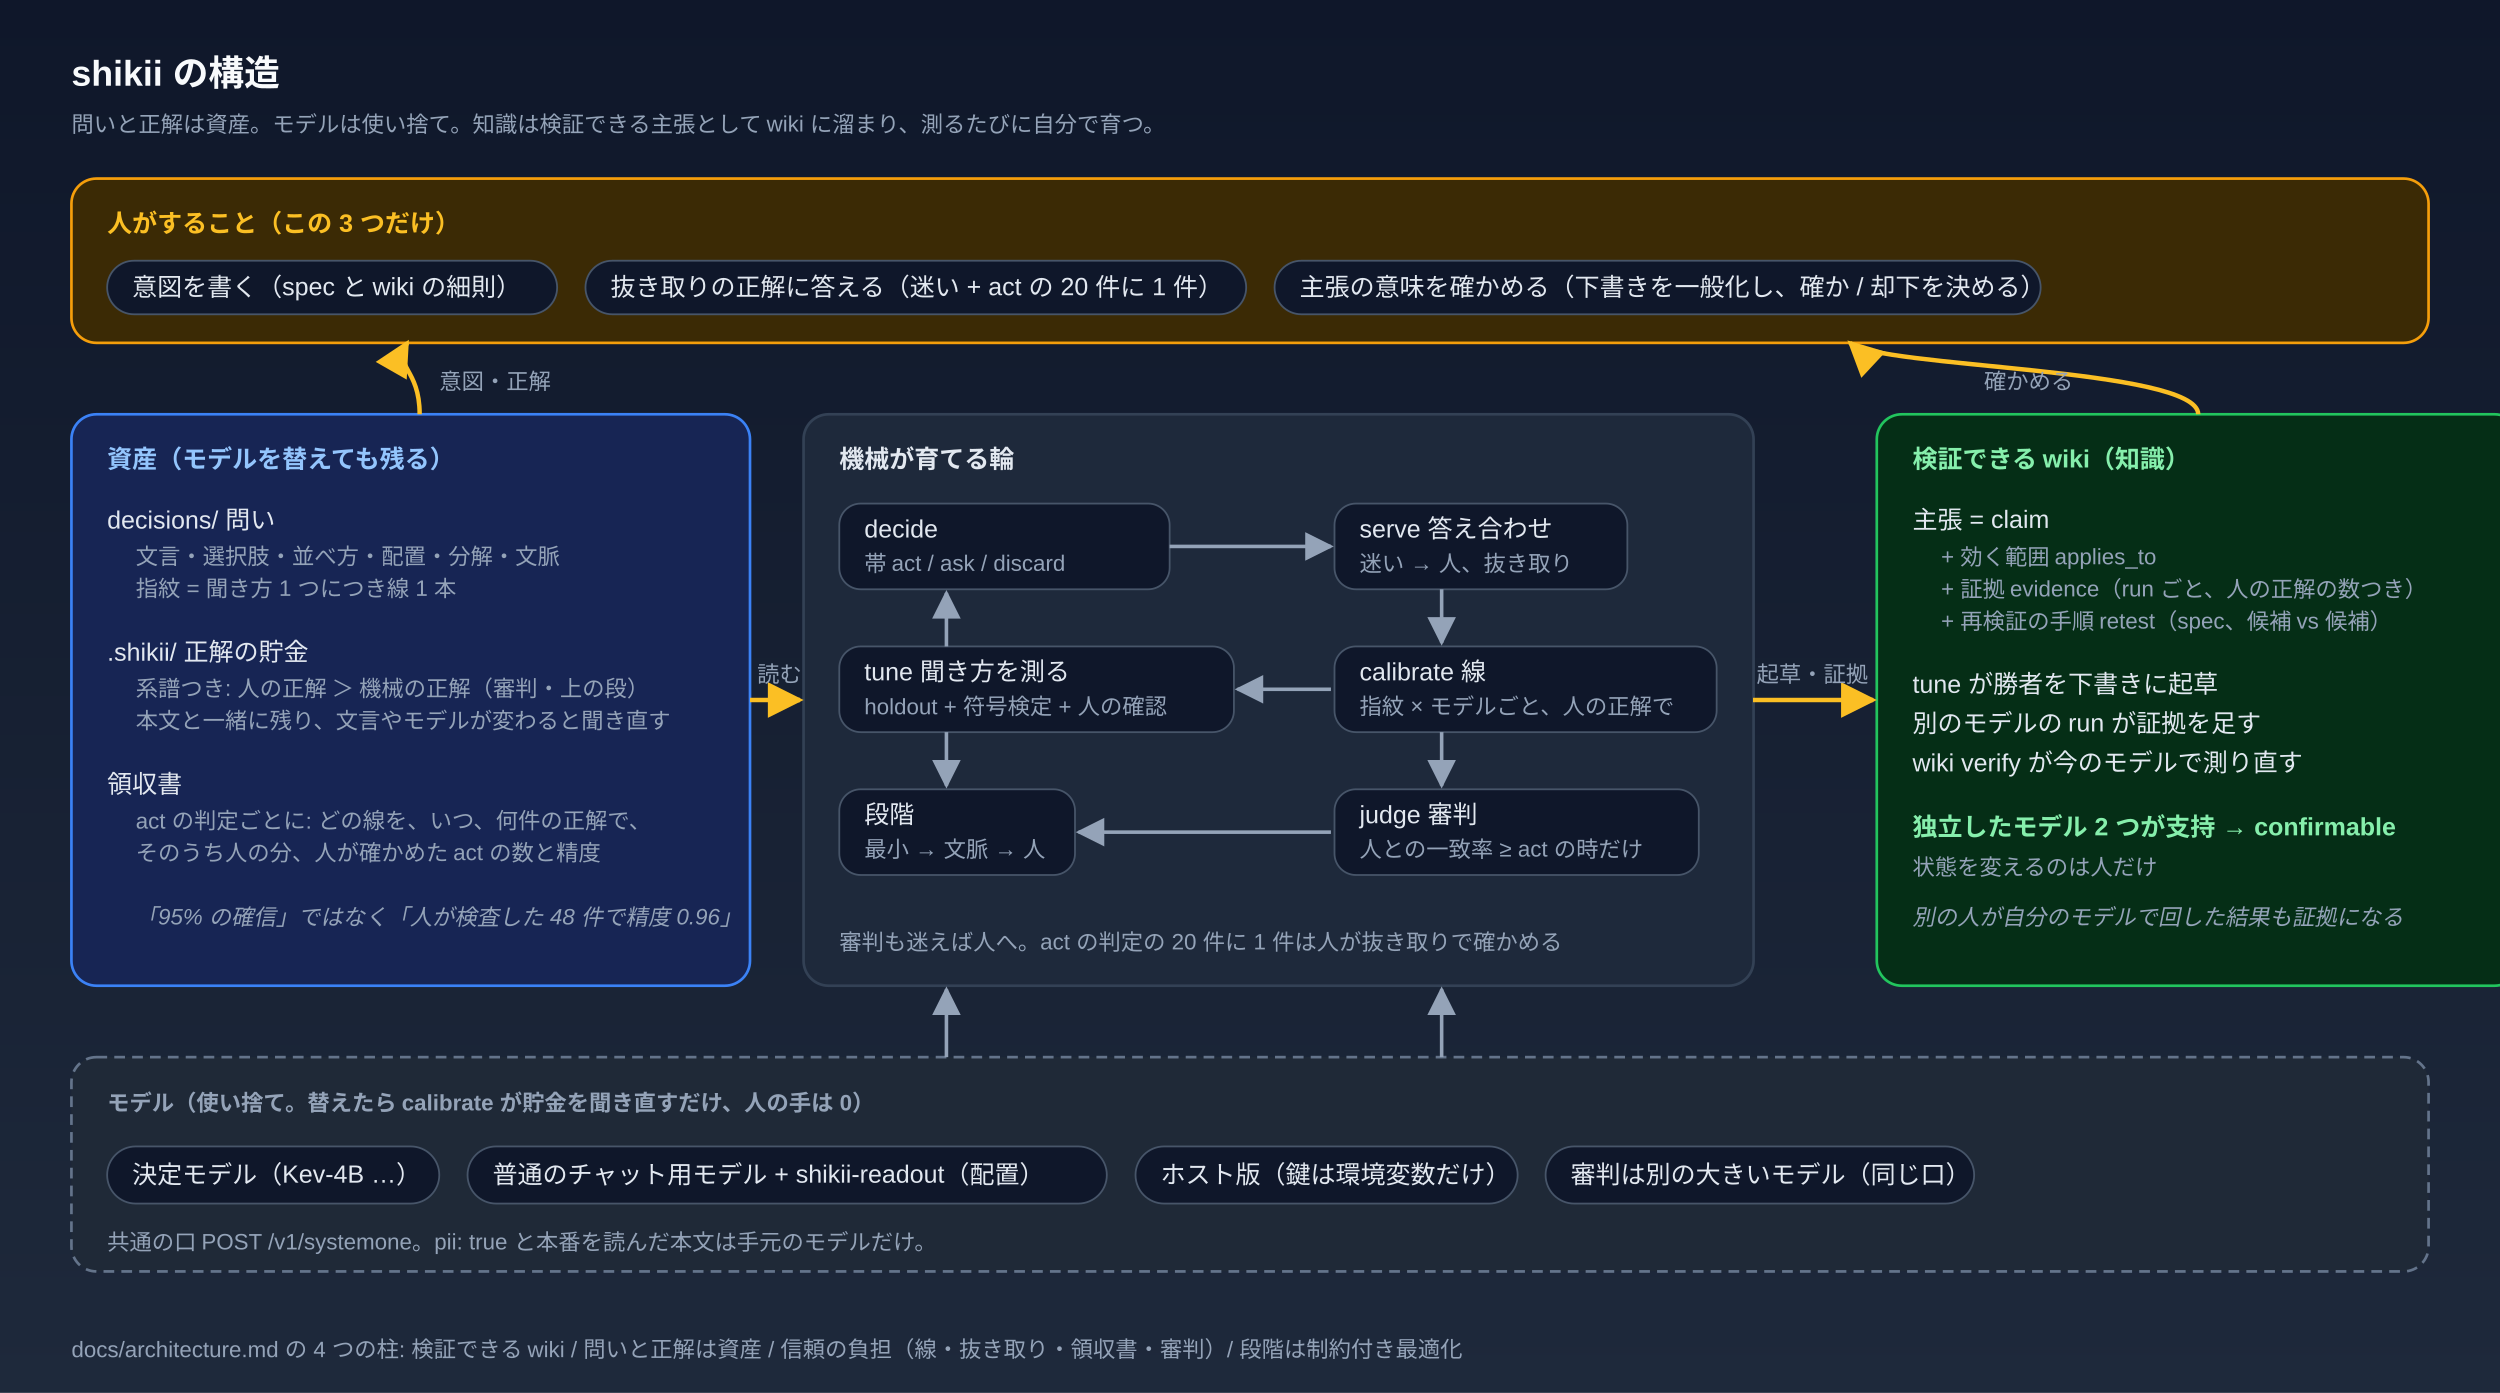
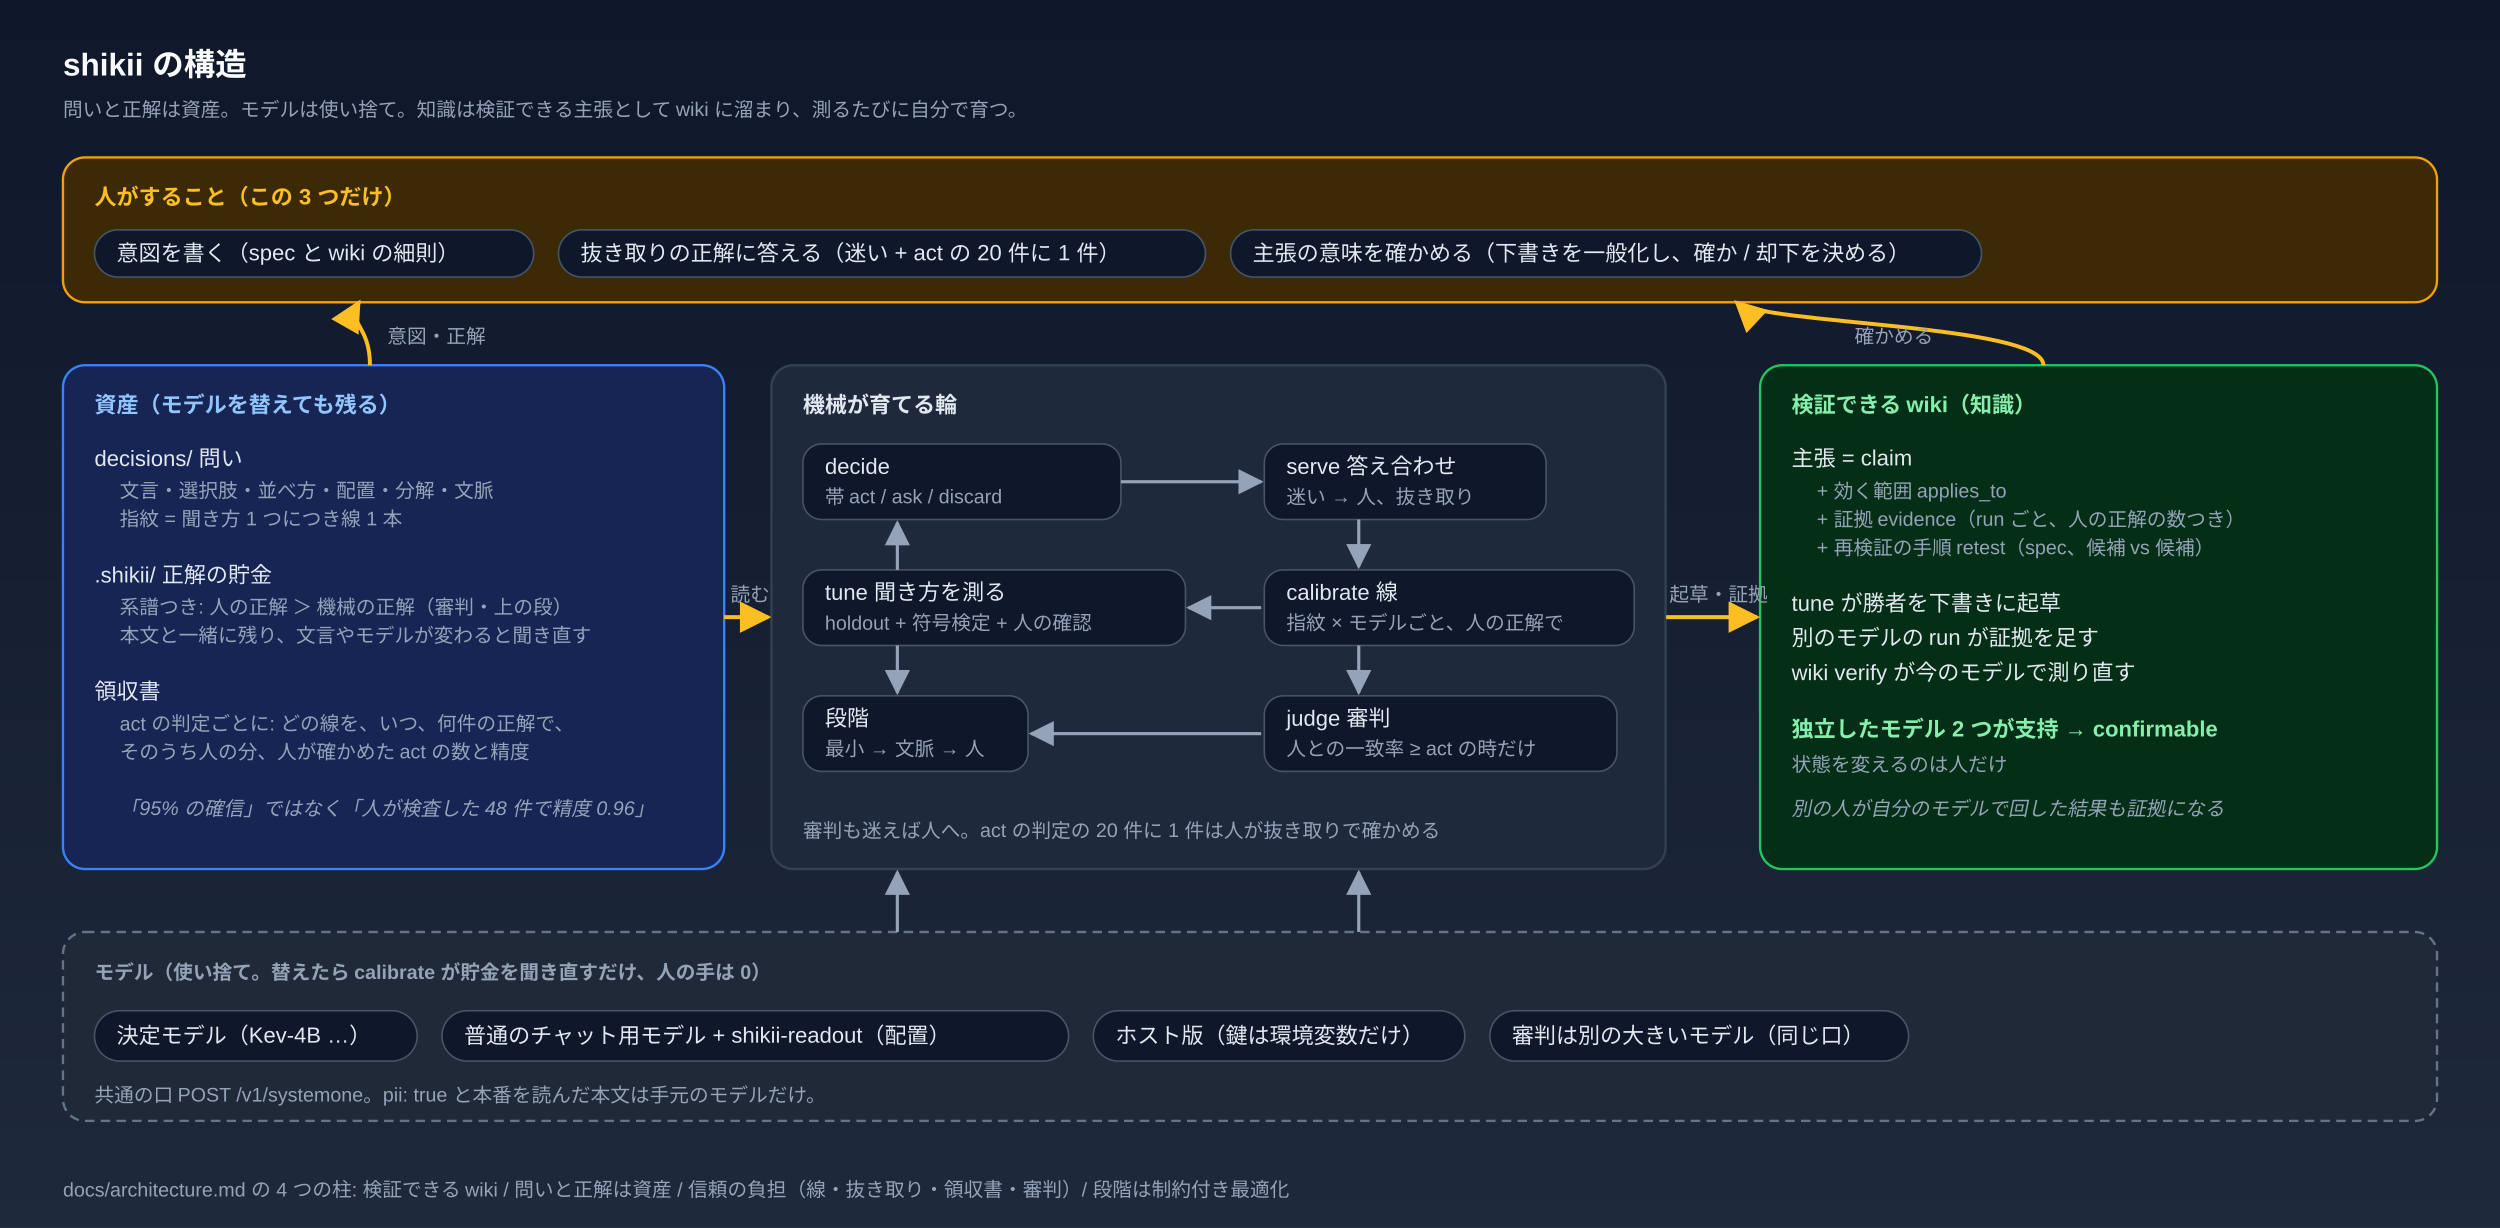
- <svg xmlns="http://www.w3.org/2000/svg" viewBox="0 0 1400 780" width="1400" height="780" font-family="-apple-system, 'Segoe UI', 'Hiragino Sans', 'Noto Sans JP', 'Helvetica Neue', Arial, sans-serif">
+ <svg xmlns="http://www.w3.org/2000/svg" viewBox="0 0 1588 780" width="1588" height="780" font-family="-apple-system, 'Segoe UI', 'Hiragino Sans', 'Noto Sans JP', 'Helvetica Neue', Arial, sans-serif">
  <defs>
    <linearGradient id="bg" x1="0" y1="0" x2="0" y2="1">
      <stop offset="0" stop-color="#0f172a" />
      <stop offset="1" stop-color="#1e293b" />
    </linearGradient>
    <marker id="arrow" viewBox="0 0 10 10" refX="9" refY="5" markerWidth="8" markerHeight="8" orient="auto-start-reverse">
      <path d="M 0 0 L 10 5 L 0 10 z" fill="#94a3b8" />
    </marker>
    <marker id="arrowAmber" viewBox="0 0 10 10" refX="9" refY="5" markerWidth="8" markerHeight="8" orient="auto-start-reverse">
      <path d="M 0 0 L 10 5 L 0 10 z" fill="#fbbf24" />
    </marker>
    <style>
.box { fill: #1e293b; stroke: #334155; stroke-width: 1.5; rx: 14; }
.asset { fill: #172554; stroke: #3b82f6; } .wiki { fill: #052e16; stroke: #22c55e; } .human { fill: #3b2a05; stroke: #f59e0b; } .model { fill: #1f2937; stroke: #64748b; stroke-dasharray: 6 4; }
.t { fill: #e2e8f0; font-size: 14px; } .h { fill: #f8fafc; font-size: 20px; font-weight: 700; } .k { fill: #94a3b8; font-size: 12.5px; }
.ac { fill: #fbbf24; font-size: 14px; font-weight: 700; } .gr { fill: #86efac; font-size: 14px; font-weight: 700; } .bl { fill: #93c5fd; font-size: 14px; font-weight: 700; }
.flow { stroke: #94a3b8; stroke-width: 2; fill: none; marker-end: url(#arrow); } .flowA { stroke: #fbbf24; stroke-width: 2.5; fill: none; marker-end: url(#arrowAmber); }
.pill { fill: #0f172a; stroke: #475569; stroke-width: 1; }
</style>
  </defs>
-   <rect width="1400" height="780" fill="url(#bg)" />
+   <rect width="1588" height="780" fill="url(#bg)" />
  <text x="40" y="48" class="h" font-size="26">shikii の構造</text>
  <text x="40" y="74" class="k" font-size="14">問いと正解は資産。モデルは使い捨て。知識は検証できる主張として wiki に溜まり、測るたびに自分で育つ。</text>
-   <rect x="40" y="100" width="1320" height="92" class="box human" />
+   <rect x="40" y="100" width="1508" height="92" class="box human" />
  <text x="60" y="130" class="ac" font-size="15">人がすること（この 3 つだけ）</text>
-   <rect x="60" y="146" width="252" height="30" rx="15" ry="15" class="pill" />
+   <rect x="60" y="146" width="279" height="30" rx="15" ry="15" class="pill" />
  <text x="74" y="165.68" class="t" font-size="13">意図を書く（spec と wiki の細則）</text>
-   <rect x="327.86" y="146" width="370" height="30" rx="15" ry="15" class="pill" />
-   <text x="341.86" y="165.68" class="t" font-size="13">抜き取りの正解に答える（迷い + act の 20 件に 1 件）</text>
-   <rect x="713.76" y="146" width="429" height="30" rx="15" ry="15" class="pill" />
-   <text x="727.76" y="165.68" class="t" font-size="13">主張の意味を確かめる（下書きを一般化し、確か / 却下を決める）</text>
-   <rect x="40" y="232" width="380" height="320" class="box asset" />
+   <rect x="354.723" y="146" width="411" height="30" rx="15" ry="15" class="pill" />
+   <text x="368.723" y="165.68" class="t" font-size="13">抜き取りの正解に答える（迷い + act の 20 件に 1 件）</text>
+   <rect x="781.651" y="146" width="477" height="30" rx="15" ry="15" class="pill" />
+   <text x="795.651" y="165.68" class="t" font-size="13">主張の意味を確かめる（下書きを一般化し、確か / 却下を決める）</text>
+   <rect x="40" y="232" width="420" height="320" class="box asset" />
  <text x="60" y="262" class="bl" font-size="15">資産（モデルを替えても残る）</text>
  <text x="60" y="296" class="t">decisions/  問い</text>
  <text x="76" y="316" class="k">文言・選択肢・並べ方・配置・分解・文脈</text>
  <text x="76" y="334" class="k">指紋 = 聞き方 1 つにつき線 1 本</text>
  <text x="60" y="370" class="t">.shikii/  正解の貯金</text>
  <text x="76" y="390" class="k">系譜つき: 人の正解 ＞ 機械の正解（審判・上の段）</text>
  <text x="76" y="408" class="k">本文と一緒に残り、文言やモデルが変わると聞き直す</text>
  <text x="60" y="444" class="t">領収書</text>
  <text x="76" y="464" class="k">act の判定ごとに: どの線を、いつ、何件の正解で、</text>
  <text x="76" y="482" class="k">そのうち人の分、人が確かめた act の数と精度</text>
-   <text x="76" y="518" class="k" font-size="12" font-style="italic">「95% の確信」ではなく「人が検査した 48 件で精度 0.96」</text>
-   <rect x="450" y="232" width="532" height="320" class="box" />
-   <text x="470" y="262" class="t" font-size="15" font-weight="700">機械が育てる輪</text>
-   <rect x="470" y="282" width="185" height="48" rx="12" ry="12" class="pill" />
-   <text x="484" y="301" class="t" font-size="14">decide</text>
-   <text x="484" y="320" class="k" font-size="12">帯 act / ask / discard</text>
-   <rect x="747.32" y="282" width="164" height="48" rx="12" ry="12" class="pill" />
-   <text x="761.32" y="301" class="t" font-size="14">serve  答え合わせ</text>
-   <text x="761.32" y="320" class="k" font-size="12">迷い → 人、抜き取り</text>
-   <rect x="747.32" y="362" width="214" height="48" rx="12" ry="12" class="pill" />
-   <text x="761.32" y="381" class="t" font-size="14">calibrate  線</text>
-   <text x="761.32" y="400" class="k" font-size="12">指紋 × モデルごと、人の正解で</text>
-   <rect x="470" y="362" width="221" height="48" rx="12" ry="12" class="pill" />
-   <text x="484" y="381" class="t" font-size="14">tune  聞き方を測る</text>
-   <text x="484" y="400" class="k" font-size="12">holdout + 符号検定 + 人の確認</text>
-   <rect x="470" y="442" width="132" height="48" rx="12" ry="12" class="pill" />
-   <text x="484" y="461" class="t" font-size="14">段階</text>
-   <text x="484" y="480" class="k" font-size="12">最小 → 文脈 → 人</text>
-   <rect x="747.32" y="442" width="204" height="48" rx="12" ry="12" class="pill" />
-   <text x="761.32" y="461" class="t" font-size="14">judge  審判</text>
-   <text x="761.32" y="480" class="k" font-size="12">人との一致率 ≥ act の時だけ</text>
-   <path d="M 655 306 L 745.32 306" class="flow" />
-   <path d="M 807.32 330 L 807.32 360" class="flow" />
-   <path d="M 745.32 386 L 693 386" class="flow" />
-   <path d="M 602 466 L 602 466" class="flow" style="display:none" />
-   <path d="M 530 362 L 530 332" class="flow" />
-   <path d="M 530 410 L 530 440" class="flow" />
-   <path d="M 807.32 410 L 807.32 440" class="flow" />
-   <path d="M 745.32 466 L 604 466" class="flow" />
-   <text x="470" y="532" class="k" font-size="11.5">審判も迷えば人へ。act の判定の 20 件に 1 件は人が抜き取りで確かめる</text>
-   <rect x="1051" y="232" width="360" height="320" class="box wiki" />
-   <text x="1071" y="262" class="gr" font-size="15">検証できる wiki（知識）</text>
-   <text x="1071" y="296" class="t">主張 = claim</text>
-   <text x="1087" y="316" class="k">+ 効く範囲 applies_to</text>
-   <text x="1087" y="334" class="k">+ 証拠 evidence（run ごと、人の正解の数つき）</text>
-   <text x="1087" y="352" class="k">+ 再検証の手順 retest（spec、候補 vs 候補）</text>
-   <text x="1071" y="388" class="t">tune が勝者を下書きに起草</text>
-   <text x="1071" y="410" class="t">別のモデルの run が証拠を足す</text>
-   <text x="1071" y="432" class="t">wiki verify が今のモデルで測り直す</text>
-   <text x="1071" y="468" class="gr">独立したモデル 2 つが支持 → confirmable</text>
-   <text x="1071" y="490" class="k">状態を変えるのは人だけ</text>
-   <text x="1071" y="518" class="k" font-style="italic">別の人が自分のモデルで回した結果も証拠になる</text>
-   <path d="M 420 392 L 448 392" class="flowA" />
-   <text x="424" y="382" class="k" font-size="10.5">読む</text>
-   <path d="M 981.68 392 L 1049 392" class="flowA" />
-   <text x="983.68" y="382" class="k" font-size="10.5">起草・証拠</text>
-   <path d="M 1231 232 C 1231 206, 1051 206, 1036 192" class="flowA" />
-   <text x="1111" y="218" class="k" font-size="11">確かめる</text>
+   <text x="76" y="518" class="k" font-size="12" textLength="368" lengthAdjust="spacingAndGlyphs" font-style="italic">「95% の確信」ではなく「人が検査した 48 件で精度 0.96」</text>
+   <rect x="490" y="232" width="568" height="320" class="box" />
+   <text x="510" y="262" class="t" font-size="15" font-weight="700">機械が育てる輪</text>
+   <rect x="510" y="282" width="202" height="48" rx="12" ry="12" class="pill" />
+   <text x="524" y="301" class="t" font-size="14">decide</text>
+   <text x="524" y="320" class="k" font-size="12">帯 act / ask / discard</text>
+   <rect x="803.078" y="282" width="179" height="48" rx="12" ry="12" class="pill" />
+   <text x="817.078" y="301" class="t" font-size="14">serve  答え合わせ</text>
+   <text x="817.078" y="320" class="k" font-size="12">迷い → 人、抜き取り</text>
+   <rect x="803.078" y="362" width="235" height="48" rx="12" ry="12" class="pill" />
+   <text x="817.078" y="381" class="t" font-size="14">calibrate  線</text>
+   <text x="817.078" y="400" class="k" font-size="12">指紋 × モデルごと、人の正解で</text>
+   <rect x="510" y="362" width="243" height="48" rx="12" ry="12" class="pill" />
+   <text x="524" y="381" class="t" font-size="14">tune  聞き方を測る</text>
+   <text x="524" y="400" class="k" font-size="12">holdout + 符号検定 + 人の確認</text>
+   <rect x="510" y="442" width="143" height="48" rx="12" ry="12" class="pill" />
+   <text x="524" y="461" class="t" font-size="14">段階</text>
+   <text x="524" y="480" class="k" font-size="12">最小 → 文脈 → 人</text>
+   <rect x="803.078" y="442" width="224" height="48" rx="12" ry="12" class="pill" />
+   <text x="817.078" y="461" class="t" font-size="14">judge  審判</text>
+   <text x="817.078" y="480" class="k" font-size="12">人との一致率 ≥ act の時だけ</text>
+   <path d="M 712 306 L 801.078 306" class="flow" />
+   <path d="M 863.078 330 L 863.078 360" class="flow" />
+   <path d="M 801.078 386 L 755 386" class="flow" />
+   <path d="M 653 466 L 653 466" class="flow" style="display:none" />
+   <path d="M 570 362 L 570 332" class="flow" />
+   <path d="M 570 410 L 570 440" class="flow" />
+   <path d="M 863.078 410 L 863.078 440" class="flow" />
+   <path d="M 801.078 466 L 655 466" class="flow" />
+   <text x="510" y="532" class="k" font-size="11.5">審判も迷えば人へ。act の判定の 20 件に 1 件は人が抜き取りで確かめる</text>
+   <rect x="1118" y="232" width="430" height="320" class="box wiki" />
+   <text x="1138" y="262" class="gr" font-size="15">検証できる wiki（知識）</text>
+   <text x="1138" y="296" class="t">主張 = claim</text>
+   <text x="1154" y="316" class="k">+ 効く範囲 applies_to</text>
+   <text x="1154" y="334" class="k">+ 証拠 evidence（run ごと、人の正解の数つき）</text>
+   <text x="1154" y="352" class="k">+ 再検証の手順 retest（spec、候補 vs 候補）</text>
+   <text x="1138" y="388" class="t">tune が勝者を下書きに起草</text>
+   <text x="1138" y="410" class="t">別のモデルの run が証拠を足す</text>
+   <text x="1138" y="432" class="t">wiki verify が今のモデルで測り直す</text>
+   <text x="1138" y="468" class="gr">独立したモデル 2 つが支持 → confirmable</text>
+   <text x="1138" y="490" class="k">状態を変えるのは人だけ</text>
+   <text x="1138" y="518" class="k" font-style="italic">別の人が自分のモデルで回した結果も証拠になる</text>
+   <path d="M 460 392 L 488 392" class="flowA" />
+   <text x="464" y="382" class="k" font-size="10.5">読む</text>
+   <path d="M 1058.362 392 L 1116 392" class="flowA" />
+   <text x="1060.362" y="382" class="k" font-size="10.5">起草・証拠</text>
+   <path d="M 1298 232 C 1298 206, 1118 206, 1103 192" class="flowA" />
+   <text x="1178" y="218" class="k" font-size="11">確かめる</text>
  <path d="M 235 232 C 235 206, 220 206, 228 192" class="flowA" />
  <text x="246" y="218" class="k" font-size="11">意図・正解</text>
-   <rect x="40" y="592" width="1320" height="120" class="box model" />
+   <rect x="40" y="592" width="1508" height="120" class="box model" />
  <text x="60" y="622" class="k" font-size="15" fill="#cbd5e1" font-weight="700">モデル（使い捨て。替えたら calibrate が貯金を聞き直すだけ、人の手は 0）</text>
-   <rect x="60" y="642" width="186" height="32" rx="16" ry="16" class="pill" />
+   <rect x="60" y="642" width="205" height="32" rx="16" ry="16" class="pill" />
  <text x="74" y="662.68" class="t" font-size="13">決定モデル（Kev-4B …）</text>
-   <rect x="261.82" y="642" width="358" height="32" rx="16" ry="16" class="pill" />
-   <text x="275.82" y="662.68" class="t" font-size="13">普通のチャット用モデル + shikii-readout（配置）</text>
-   <rect x="635.89" y="642" width="214" height="32" rx="16" ry="16" class="pill" />
-   <text x="649.89" y="662.68" class="t" font-size="13">ホスト版（鍵は環境変数だけ）</text>
-   <rect x="865.53" y="642" width="240" height="32" rx="16" ry="16" class="pill" />
-   <text x="879.53" y="662.68" class="t" font-size="13">審判は別の大きいモデル（同じ口）</text>
+   <rect x="280.758" y="642" width="398" height="32" rx="16" ry="16" class="pill" />
+   <text x="294.758" y="662.68" class="t" font-size="13">普通のチャット用モデル + shikii-readout（配置）</text>
+   <rect x="694.437" y="642" width="236" height="32" rx="16" ry="16" class="pill" />
+   <text x="708.437" y="662.68" class="t" font-size="13">ホスト版（鍵は環境変数だけ）</text>
+   <rect x="946.354" y="642" width="266" height="32" rx="16" ry="16" class="pill" />
+   <text x="960.354" y="662.68" class="t" font-size="13">審判は別の大きいモデル（同じ口）</text>
  <text x="60" y="700" class="k">共通の口 POST /v1/systemone。pii: true と本番を読んだ本文は手元のモデルだけ。</text>
-   <path d="M 530 592 L 530 554" class="flow" />
-   <path d="M 807.32 592 L 807.32 554" class="flow" />
+   <path d="M 570 592 L 570 554" class="flow" />
+   <path d="M 863.078 592 L 863.078 554" class="flow" />
  <text x="40" y="760" class="k" font-size="12">docs/architecture.md の 4 つの柱: 検証できる wiki / 問いと正解は資産 / 信頼の負担（線・抜き取り・領収書・審判）/ 段階は制約付き最適化</text>
</svg>
